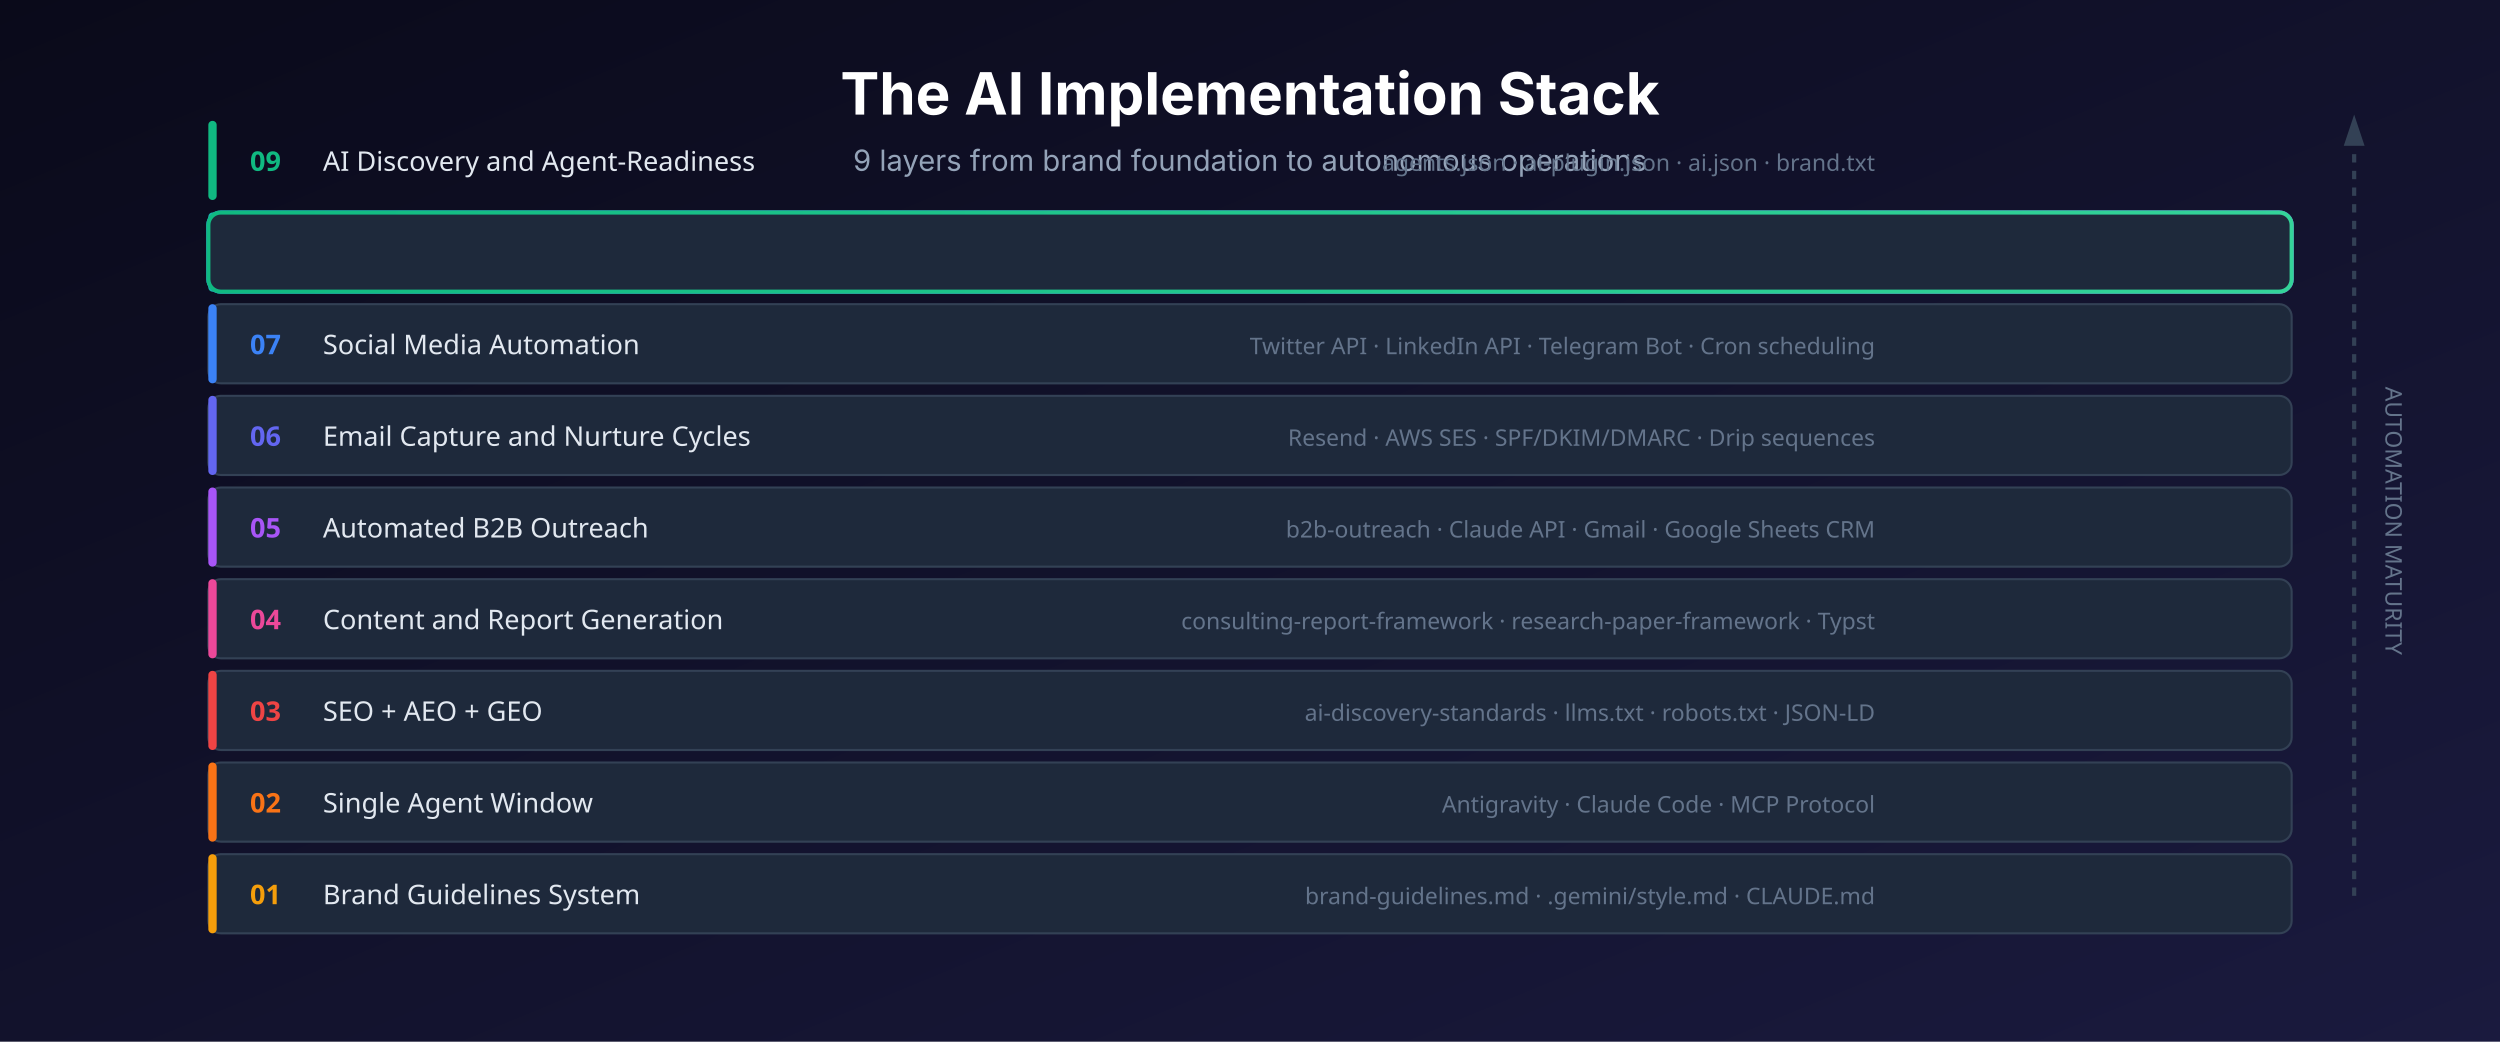
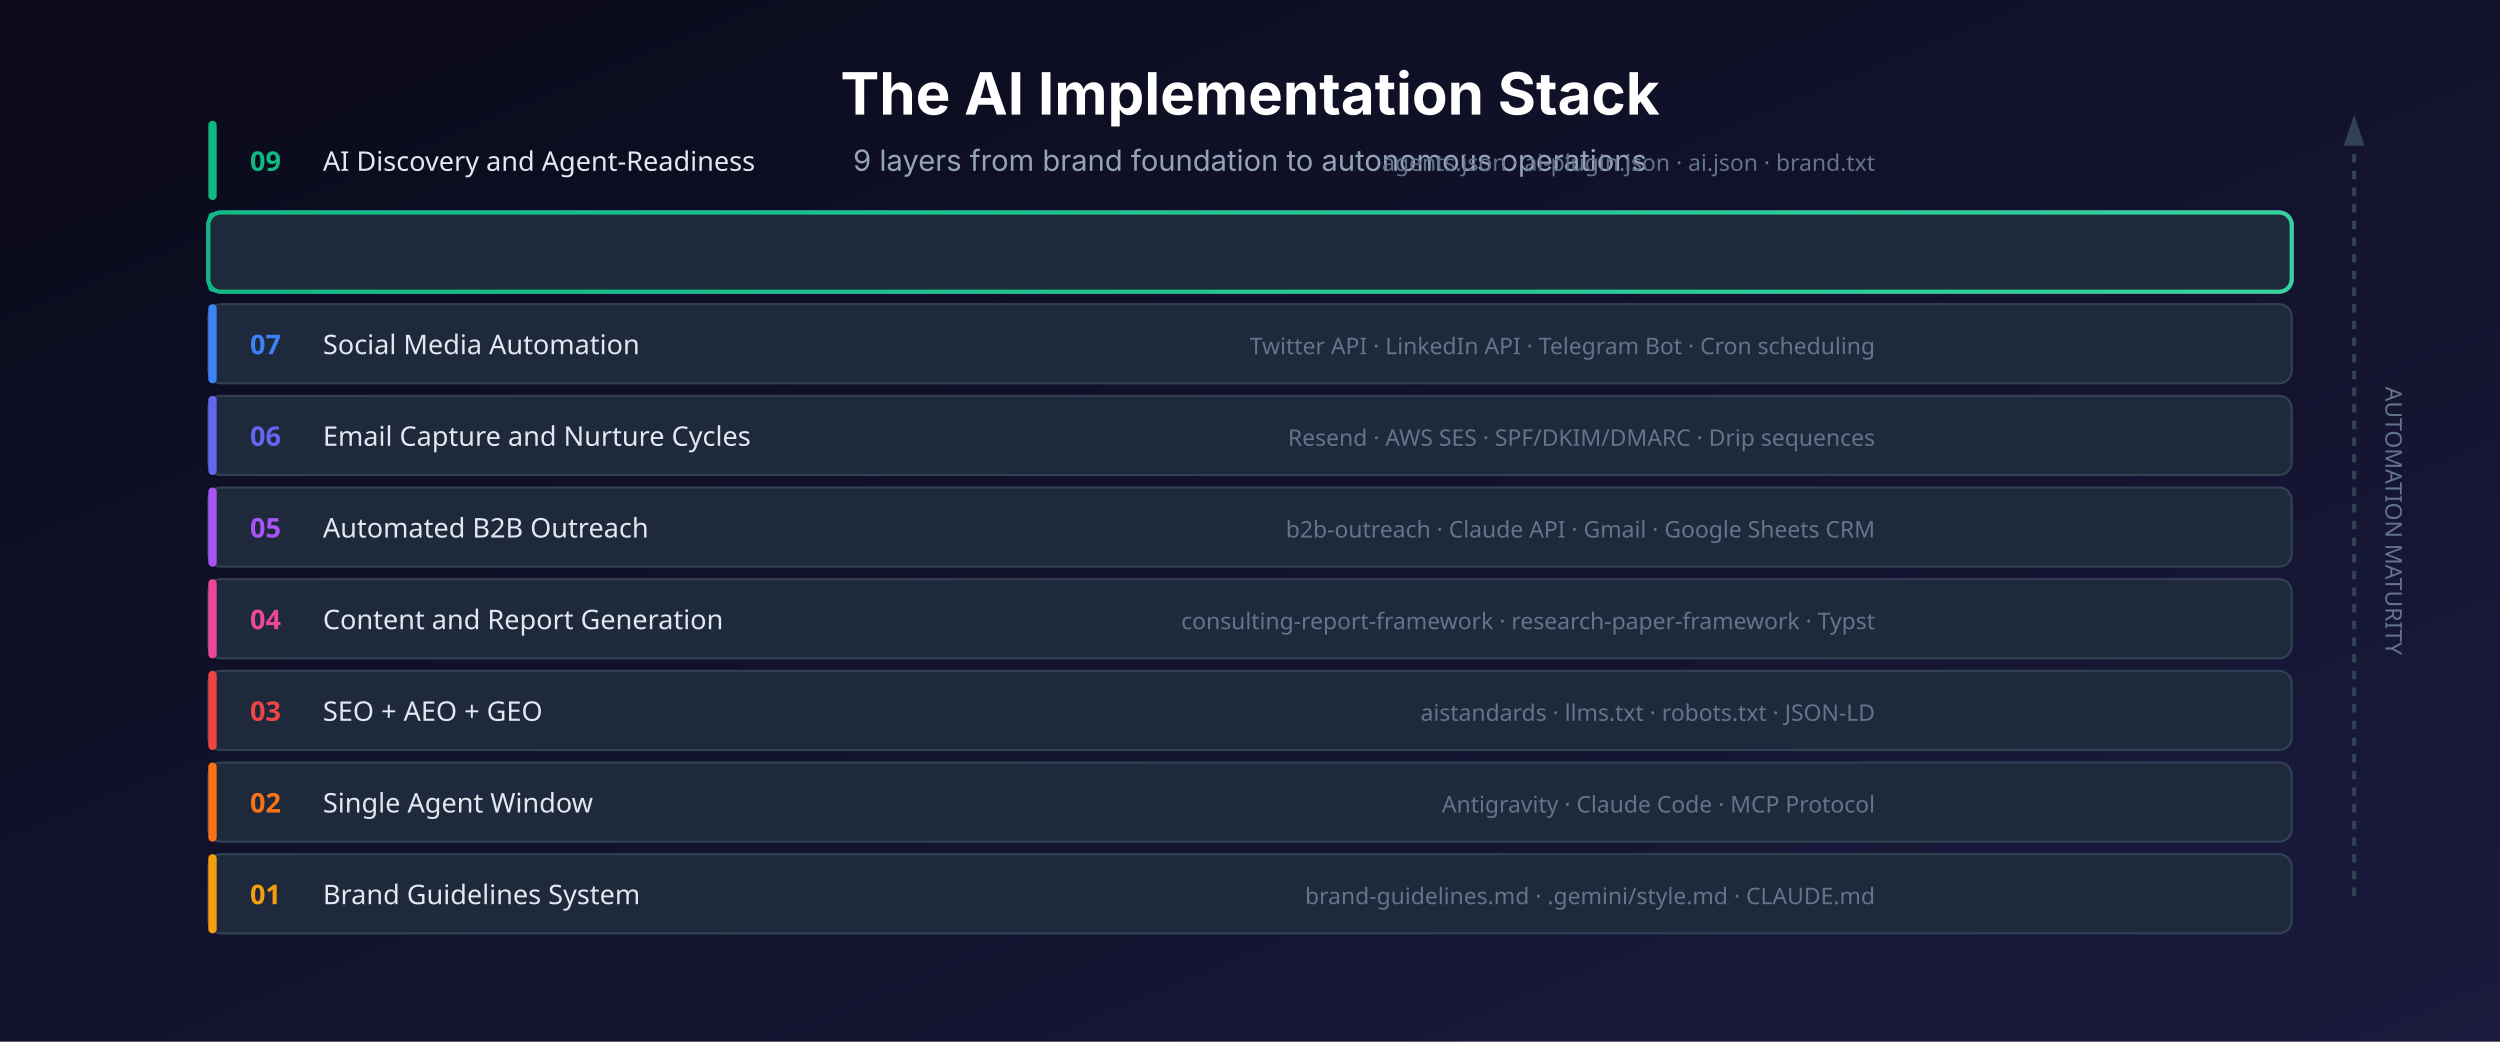
<svg xmlns="http://www.w3.org/2000/svg" width="1200" height="500" viewBox="0 0 1200 500">
  <defs>
    <linearGradient id="bg-grad" x1="0%" y1="0%" x2="100%" y2="100%">
      <stop offset="0%" style="stop-color:#0a0a1a" />
      <stop offset="100%" style="stop-color:#1a1a3e" />
    </linearGradient>
    <linearGradient id="accent-grad" x1="0%" y1="0%" x2="100%" y2="0%">
      <stop offset="0%" style="stop-color:#3b82f6" />
      <stop offset="100%" style="stop-color:#8b5cf6" />
    </linearGradient>
    <linearGradient id="green-grad" x1="0%" y1="0%" x2="100%" y2="0%">
      <stop offset="0%" style="stop-color:#10b981" />
      <stop offset="100%" style="stop-color:#34d399" />
    </linearGradient>
  </defs>
  <rect width="1200" height="500" fill="url(#bg-grad)" />
  <text x="600" y="55" font-family="system-ui, -apple-system, sans-serif" font-size="28" font-weight="700" fill="#ffffff" text-anchor="middle">The AI Implementation Stack</text>
  <text x="600" y="82" font-family="system-ui, -apple-system, sans-serif" font-size="14" fill="#94a3b8" text-anchor="middle">9 layers from brand foundation to autonomous operations</text>
  <rect x="100" y="410" width="1000" height="38" rx="6" fill="#1e293b" stroke="#334155" stroke-width="1" />
  <rect x="100" y="410" width="4" height="38" rx="2" fill="#f59e0b" />
  <text x="120" y="434" font-family="system-ui" font-size="13" font-weight="600" fill="#f59e0b">01</text>
  <text x="155" y="434" font-family="system-ui" font-size="13" font-weight="500" fill="#e2e8f0">Brand Guidelines System</text>
  <text x="900" y="434" font-family="system-ui" font-size="11" fill="#64748b" text-anchor="end">brand-guidelines.md  ·  .gemini/style.md  ·  CLAUDE.md</text>
  <rect x="100" y="366" width="1000" height="38" rx="6" fill="#1e293b" stroke="#334155" stroke-width="1" />
  <rect x="100" y="366" width="4" height="38" rx="2" fill="#f97316" />
  <text x="120" y="390" font-family="system-ui" font-size="13" font-weight="600" fill="#f97316">02</text>
  <text x="155" y="390" font-family="system-ui" font-size="13" font-weight="500" fill="#e2e8f0">Single Agent Window</text>
  <text x="900" y="390" font-family="system-ui" font-size="11" fill="#64748b" text-anchor="end">Antigravity  ·  Claude Code  ·  MCP Protocol</text>
  <rect x="100" y="322" width="1000" height="38" rx="6" fill="#1e293b" stroke="#334155" stroke-width="1" />
  <rect x="100" y="322" width="4" height="38" rx="2" fill="#ef4444" />
  <text x="120" y="346" font-family="system-ui" font-size="13" font-weight="600" fill="#ef4444">03</text>
  <text x="155" y="346" font-family="system-ui" font-size="13" font-weight="500" fill="#e2e8f0">SEO + AEO + GEO</text>
-   <text x="900" y="346" font-family="system-ui" font-size="11" fill="#64748b" text-anchor="end">ai-discovery-standards  ·  llms.txt  ·  robots.txt  ·  JSON-LD</text>
+   <text x="900" y="346" font-family="system-ui" font-size="11" fill="#64748b" text-anchor="end">aistandards  ·  llms.txt  ·  robots.txt  ·  JSON-LD</text>
  <rect x="100" y="278" width="1000" height="38" rx="6" fill="#1e293b" stroke="#334155" stroke-width="1" />
  <rect x="100" y="278" width="4" height="38" rx="2" fill="#ec4899" />
  <text x="120" y="302" font-family="system-ui" font-size="13" font-weight="600" fill="#ec4899">04</text>
  <text x="155" y="302" font-family="system-ui" font-size="13" font-weight="500" fill="#e2e8f0">Content and Report Generation</text>
  <text x="900" y="302" font-family="system-ui" font-size="11" fill="#64748b" text-anchor="end">consulting-report-framework  ·  research-paper-framework  ·  Typst</text>
  <rect x="100" y="234" width="1000" height="38" rx="6" fill="#1e293b" stroke="#334155" stroke-width="1" />
  <rect x="100" y="234" width="4" height="38" rx="2" fill="#a855f7" />
  <text x="120" y="258" font-family="system-ui" font-size="13" font-weight="600" fill="#a855f7">05</text>
  <text x="155" y="258" font-family="system-ui" font-size="13" font-weight="500" fill="#e2e8f0">Automated B2B Outreach</text>
  <text x="900" y="258" font-family="system-ui" font-size="11" fill="#64748b" text-anchor="end">b2b-outreach  ·  Claude API  ·  Gmail  ·  Google Sheets CRM</text>
  <rect x="100" y="190" width="1000" height="38" rx="6" fill="#1e293b" stroke="#334155" stroke-width="1" />
  <rect x="100" y="190" width="4" height="38" rx="2" fill="#6366f1" />
  <text x="120" y="214" font-family="system-ui" font-size="13" font-weight="600" fill="#6366f1">06</text>
  <text x="155" y="214" font-family="system-ui" font-size="13" font-weight="500" fill="#e2e8f0">Email Capture and Nurture Cycles</text>
  <text x="900" y="214" font-family="system-ui" font-size="11" fill="#64748b" text-anchor="end">Resend  ·  AWS SES  ·  SPF/DKIM/DMARC  ·  Drip sequences</text>
  <rect x="100" y="146" width="1000" height="38" rx="6" fill="#1e293b" stroke="#334155" stroke-width="1" />
  <rect x="100" y="146" width="4" height="38" rx="2" fill="#3b82f6" />
  <text x="120" y="170" font-family="system-ui" font-size="13" font-weight="600" fill="#3b82f6">07</text>
  <text x="155" y="170" font-family="system-ui" font-size="13" font-weight="500" fill="#e2e8f0">Social Media Automation</text>
  <text x="900" y="170" font-family="system-ui" font-size="11" fill="#64748b" text-anchor="end">Twitter API  ·  LinkedIn API  ·  Telegram Bot  ·  Cron scheduling</text>
  <rect x="100" y="102" width="1000" height="38" rx="6" fill="#1e293b" stroke="#334155" stroke-width="1" />
  <rect x="100" y="102" width="4" height="38" rx="2" fill="#14b8a6" />
  <text x="120" y="126" font-family="system-ui" font-size="13" font-weight="600" fill="#14b8a6">08</text>
  <text x="155" y="126" font-family="system-ui" font-size="13" font-weight="500" fill="#e2e8f0">Management Dashboard</text>
  <text x="900" y="126" font-family="system-ui" font-size="11" fill="#64748b" text-anchor="end">Google Sheets  ·  Streamlit  ·  Universal Text UI</text>
  <rect x="100" y="102" width="1000" height="38" rx="6" fill="none" stroke="url(#accent-grad)" stroke-width="2" />
  <rect x="100" y="102" width="1000" height="38" rx="6" fill="#1e293b" stroke="url(#green-grad)" stroke-width="2" />
  <rect x="100" y="58" width="4" height="38" rx="2" fill="#10b981" />
  <text x="120" y="82" font-family="system-ui" font-size="13" font-weight="600" fill="#10b981">09</text>
  <text x="155" y="82" font-family="system-ui" font-size="13" font-weight="500" fill="#e2e8f0">AI Discovery and Agent-Readiness</text>
  <text x="900" y="82" font-family="system-ui" font-size="11" fill="#64748b" text-anchor="end">agents.json  ·  ai-plugin.json  ·  ai.json  ·  brand.txt</text>
  <line x1="1130" y1="430" x2="1130" y2="70" stroke="#334155" stroke-width="2" stroke-dasharray="4,4" />
  <polygon points="1125,70 1130,55 1135,70" fill="#334155" />
  <text x="1145" y="250" font-family="system-ui" font-size="11" fill="#64748b" transform="rotate(90, 1145, 250)" text-anchor="middle">AUTOMATION MATURITY</text>
</svg>
